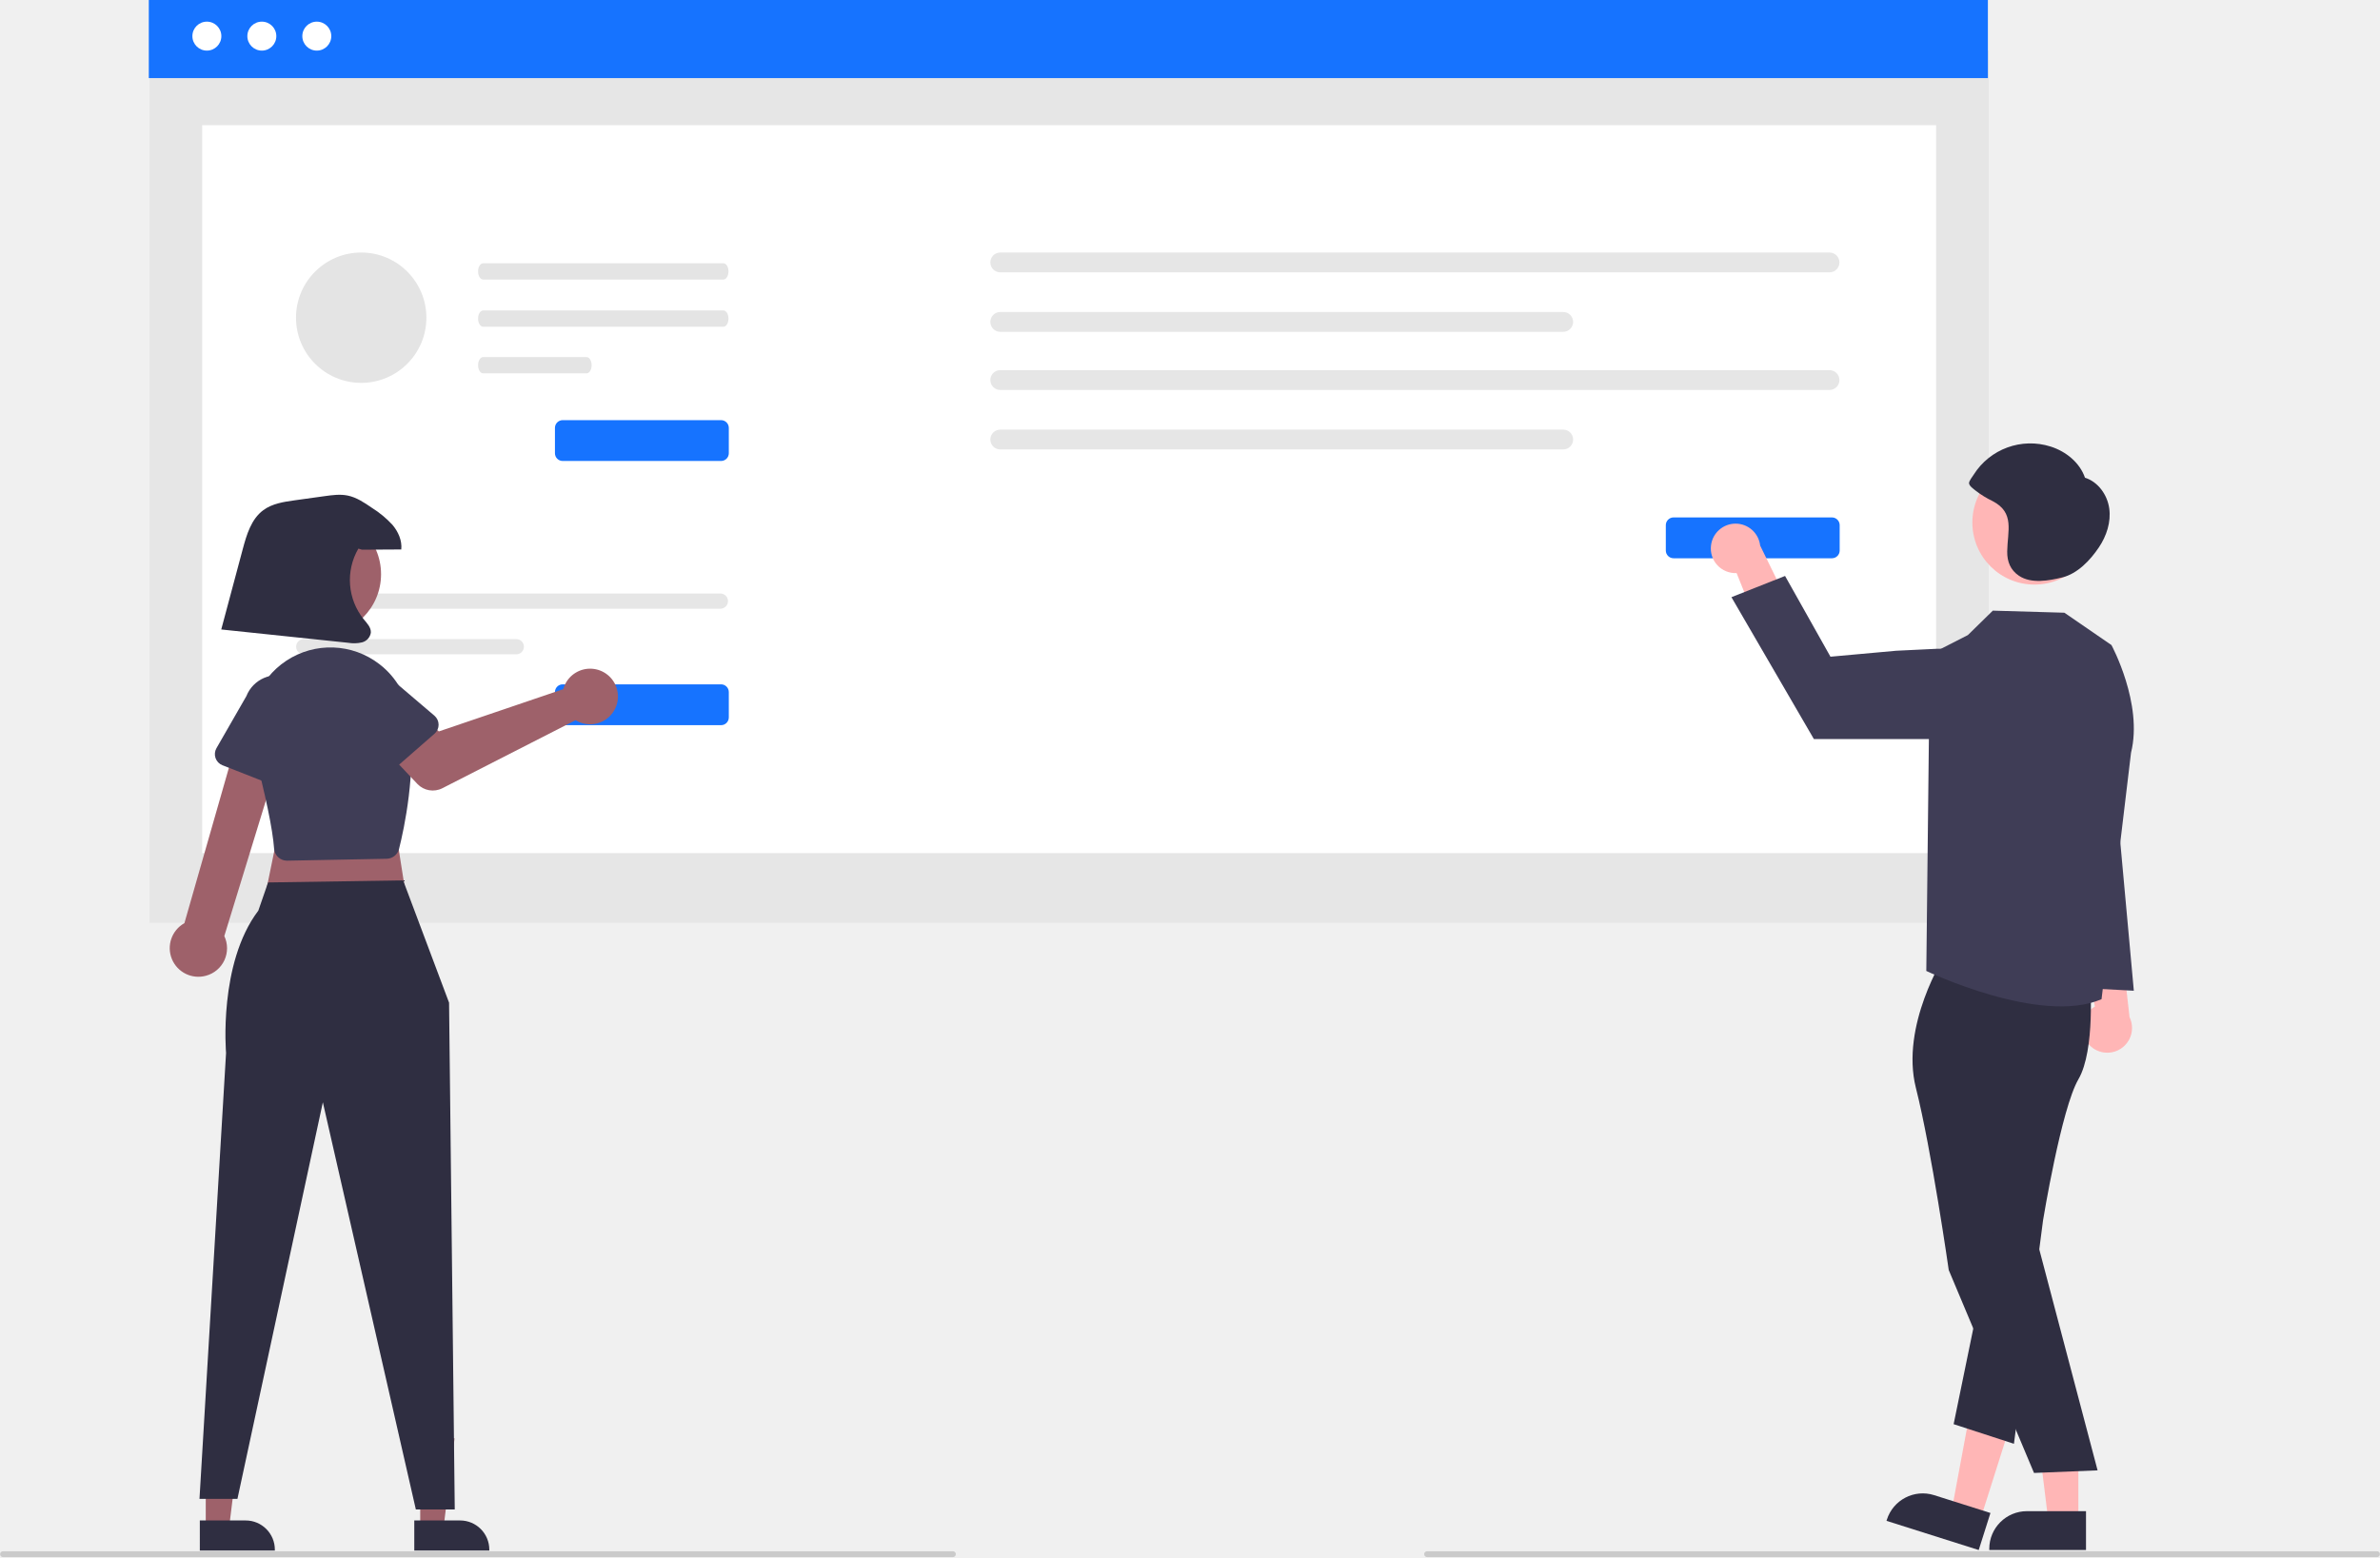
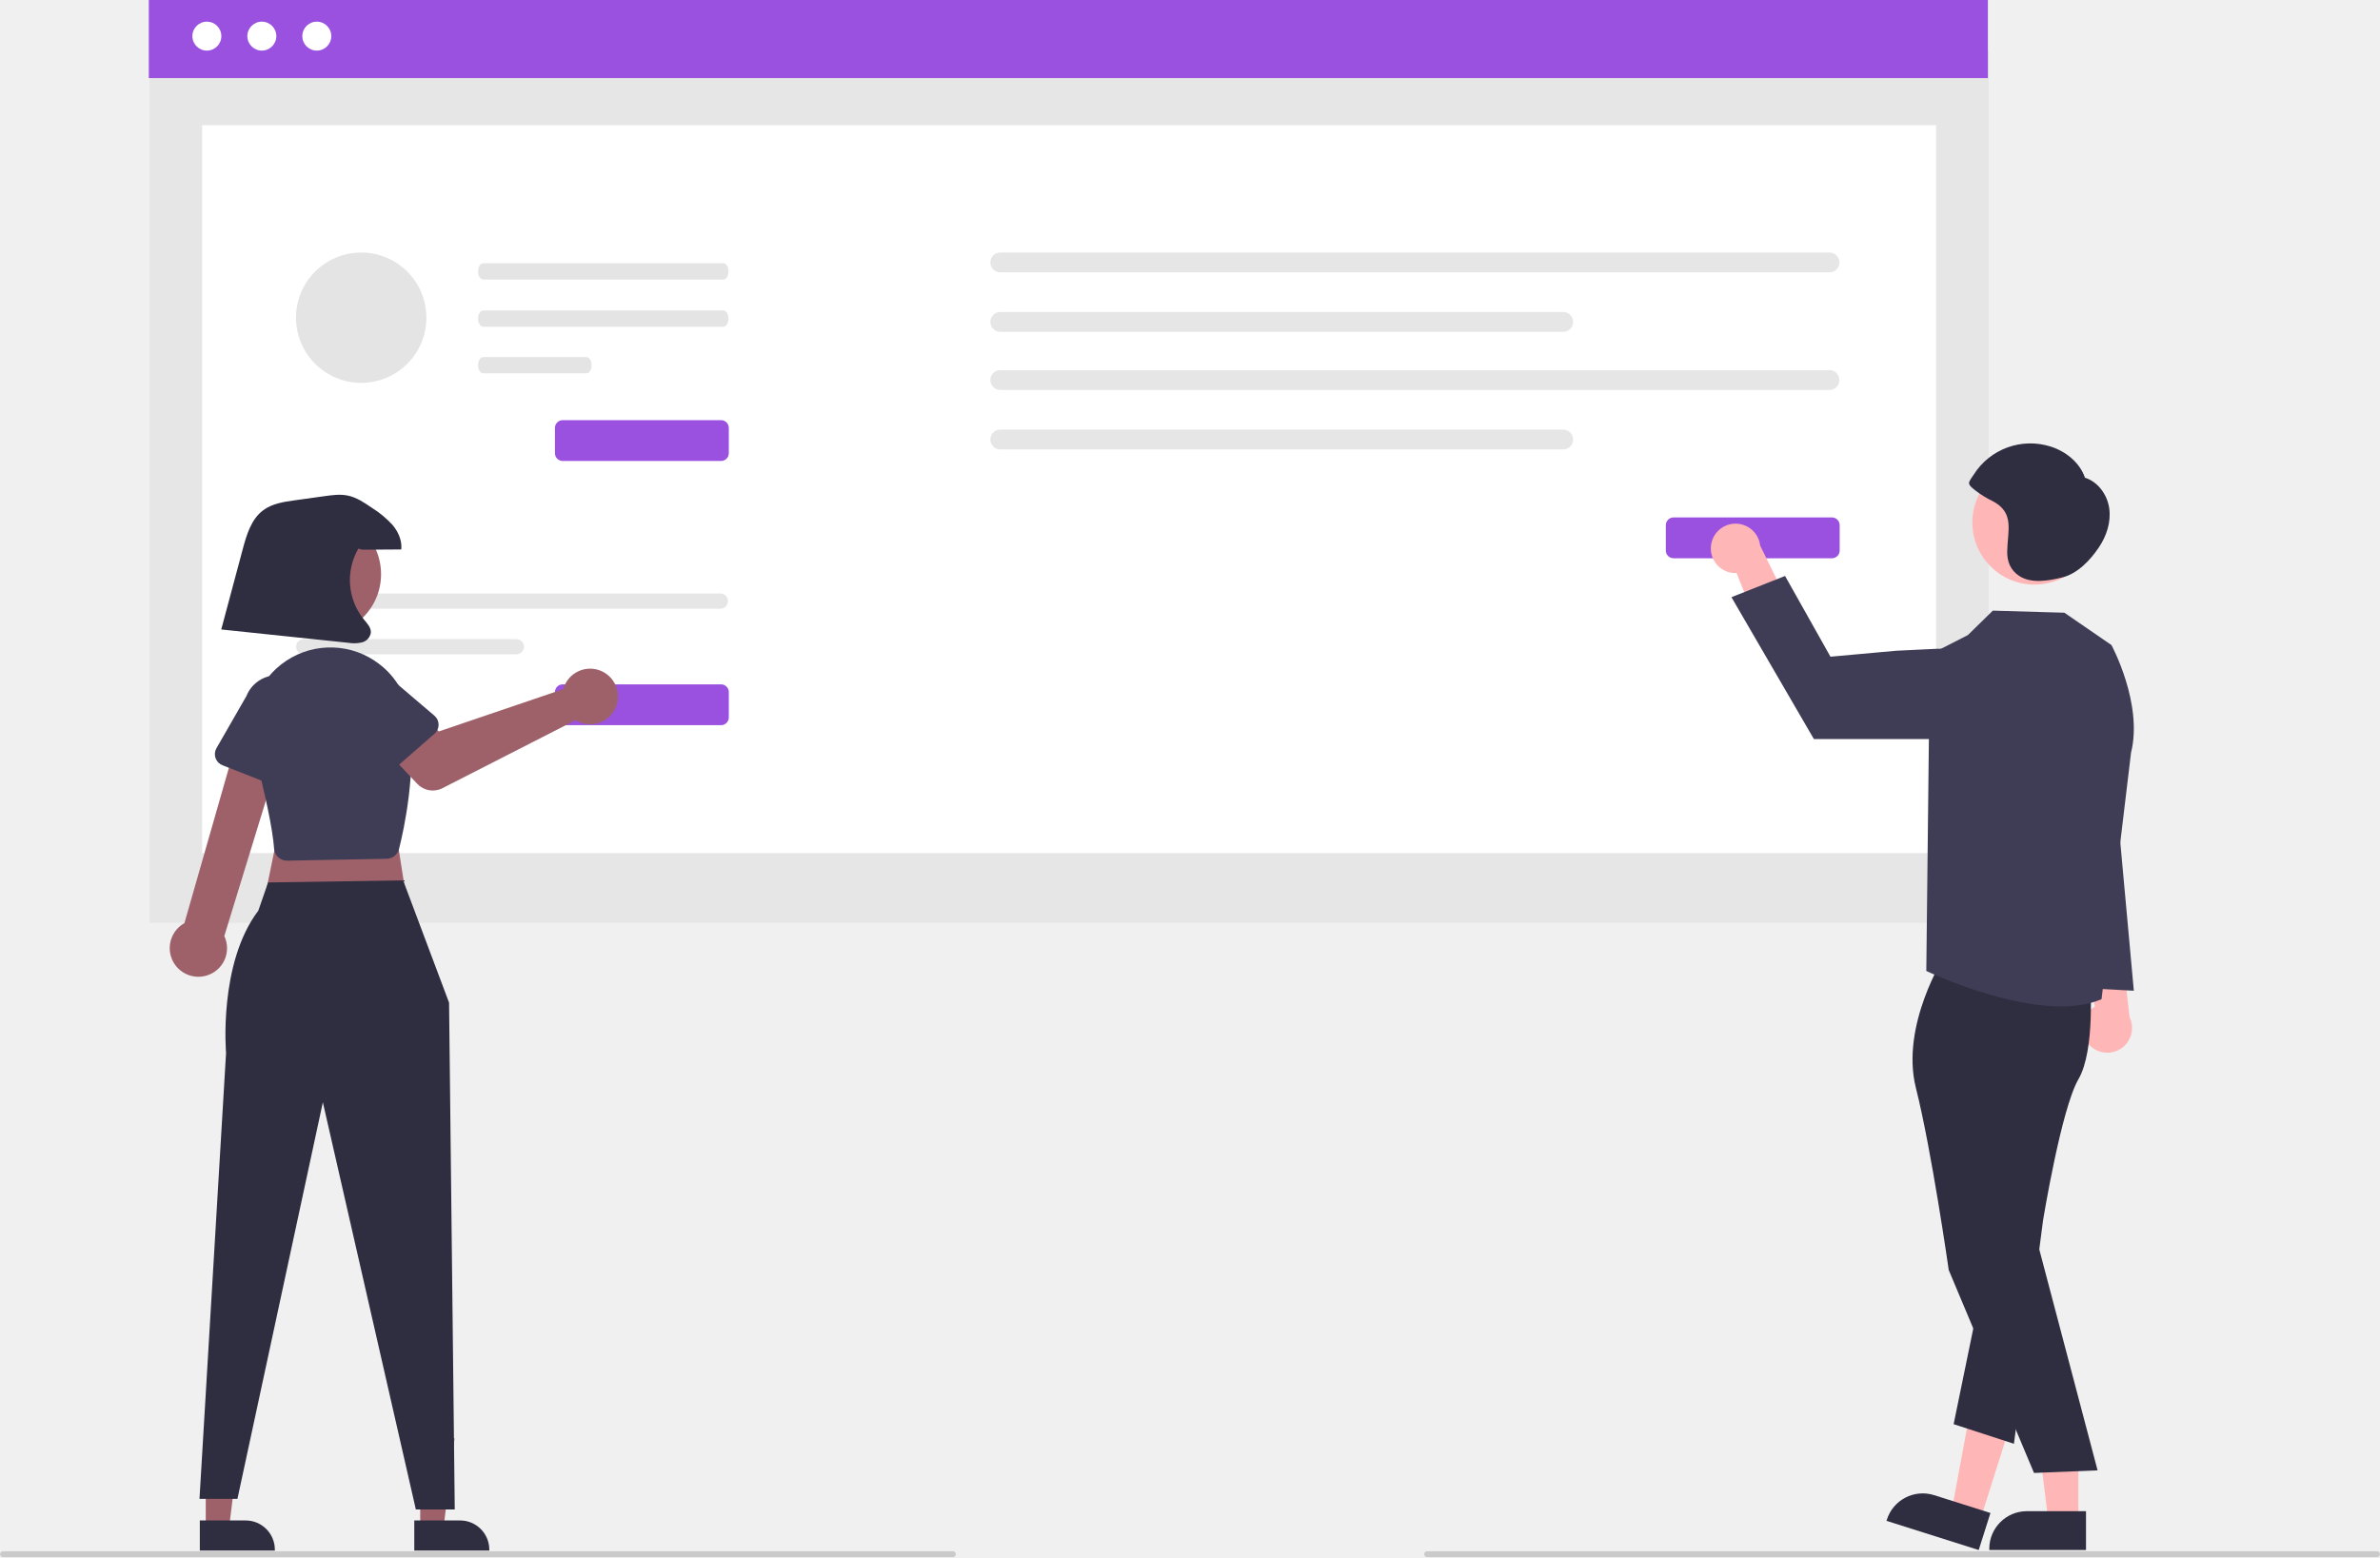
<svg xmlns="http://www.w3.org/2000/svg" id="ee38abc9-dc4f-4e1a-883a-6567bef3cfb6" data-name="Layer 1" width="972.675" height="636.537" viewBox="0 0 972.675 636.537">
  <path d="M967.084,558.393a10.056,10.056,0,0,1,2.728-15.176l-6.582-35.123,17.12,7.193,3.626,32.251a10.11,10.11,0,0,1-16.892,10.856Z" transform="translate(-113.6623 -131.7314)" fill="#ffb6b6" />
  <rect id="f38b076b-59d8-4a3a-9764-ba710fdc09c8" data-name="Rectangle 62" x="61.138" y="20.606" width="751.606" height="356.65" fill="#e6e6e6" />
  <rect id="a3e272cc-df3f-4d80-b321-62d216886f20" data-name="Rectangle 75" x="82.63" y="51.189" width="708.622" height="297.564" fill="#fff" />
-   <rect id="e835d13b-e721-4725-9202-bbf482b4bd3b" data-name="Rectangle 80" x="60.817" width="751.606" height="31.93" fill="#1673ff" />
+   <rect id="e835d13b-e721-4725-9202-bbf482b4bd3b" data-name="Rectangle 80" x="60.817" width="751.606" height="31.93" fill="#9b51e0" />
  <circle id="be4979c6-1dab-43b6-a6ee-71cd46d62419" data-name="Ellipse 90" cx="84.545" cy="14.769" r="5.918" fill="#fff" />
  <circle id="b0ea5047-583b-4910-b1a7-8a4b76ab40b8" data-name="Ellipse 91" cx="107.009" cy="14.769" r="5.918" fill="#fff" />
  <circle id="f37d9a3e-ad35-4554-bb71-f31101cbe222" data-name="Ellipse 92" cx="129.473" cy="14.769" r="5.918" fill="#fff" />
  <path id="bb164f67-fbc5-46a9-bc53-51bf316e72eb" data-name="Path 142" d="M237.734,374.365a3.106,3.106,0,0,0,0,6.211h170.406a3.106,3.106,0,0,0,0-6.211Z" transform="translate(-113.6623 -131.7314)" fill="#e6e6e6" />
  <path id="a443cdab-5007-48b4-8b70-6d9701024bb2" data-name="Path 143" d="M237.734,393a3.106,3.106,0,0,0,0,6.211h86.996a3.106,3.106,0,0,0,0-6.211Z" transform="translate(-113.6623 -131.7314)" fill="#e6e6e6" />
-   <path id="f7d6bd93-8cee-4d05-900c-0964279c7a84" data-name="Path 154" d="M408.355,428.181H343.623a3.166,3.166,0,0,1-3.162-3.162V414.648a3.166,3.166,0,0,1,3.162-3.162h64.731a3.166,3.166,0,0,1,3.162,3.162V425.019A3.166,3.166,0,0,1,408.355,428.181Z" transform="translate(-113.6623 -131.7314)" fill="#1673ff" />
-   <path id="b9375ed9-a91c-4567-8040-b14da9424350" data-name="Path 154" d="M408.355,320.181H343.623a3.166,3.166,0,0,1-3.162-3.162V306.648a3.166,3.166,0,0,1,3.162-3.162h64.731a3.166,3.166,0,0,1,3.162,3.162V317.019A3.166,3.166,0,0,1,408.355,320.181Z" transform="translate(-113.6623 -131.7314)" fill="#1673ff" />
+   <path id="f7d6bd93-8cee-4d05-900c-0964279c7a84" data-name="Path 154" d="M408.355,428.181H343.623a3.166,3.166,0,0,1-3.162-3.162V414.648a3.166,3.166,0,0,1,3.162-3.162h64.731a3.166,3.166,0,0,1,3.162,3.162V425.019A3.166,3.166,0,0,1,408.355,428.181Z" transform="translate(-113.6623 -131.7314)" fill="#9b51e0" />
+   <path id="b9375ed9-a91c-4567-8040-b14da9424350" data-name="Path 154" d="M408.355,320.181H343.623a3.166,3.166,0,0,1-3.162-3.162V306.648a3.166,3.166,0,0,1,3.162-3.162h64.731a3.166,3.166,0,0,1,3.162,3.162V317.019A3.166,3.166,0,0,1,408.355,320.181Z" transform="translate(-113.6623 -131.7314)" fill="#9b51e0" />
  <path id="e51c2c64-3ae5-421d-97d2-6993e1b4a0e1" data-name="Path 142" d="M522.45,234.962a4.052,4.052,0,0,0,0,8.104H861.361a4.052,4.052,0,0,0,0-8.104Z" transform="translate(-113.6623 -131.7314)" fill="#e6e6e6" />
  <path id="bb6ebd78-ef21-4bf3-8138-c36b4f5ae8d3" data-name="Path 143" d="M522.45,259.277a4.052,4.052,0,0,0,0,8.104H752.524a4.052,4.052,0,0,0,0-8.104Z" transform="translate(-113.6623 -131.7314)" fill="#e6e6e6" />
  <path id="b0279cb1-e051-4fdd-8ff4-a6bdaa244cb4" data-name="Path 142" d="M522.45,283.042a4.052,4.052,0,0,0,0,8.104H861.361a4.052,4.052,0,0,0,0-8.104Z" transform="translate(-113.6623 -131.7314)" fill="#e6e6e6" />
  <path id="b8fe22d0-d29e-4fd2-8057-acce26acd380" data-name="Path 143" d="M522.45,307.358a4.052,4.052,0,0,0,0,8.104H752.524a4.052,4.052,0,0,0,0-8.104Z" transform="translate(-113.6623 -131.7314)" fill="#e6e6e6" />
-   <path id="e1b0698e-7706-4223-aefd-57a6dfde5692" data-name="Path 154" d="M862.355,359.948H797.623a3.166,3.166,0,0,1-3.162-3.162V346.414a3.166,3.166,0,0,1,3.162-3.162h64.731a3.166,3.166,0,0,1,3.162,3.162v10.371A3.166,3.166,0,0,1,862.355,359.948Z" transform="translate(-113.6623 -131.7314)" fill="#1673ff" />
+   <path id="e1b0698e-7706-4223-aefd-57a6dfde5692" data-name="Path 154" d="M862.355,359.948H797.623a3.166,3.166,0,0,1-3.162-3.162V346.414a3.166,3.166,0,0,1,3.162-3.162h64.731a3.166,3.166,0,0,1,3.162,3.162v10.371A3.166,3.166,0,0,1,862.355,359.948Z" transform="translate(-113.6623 -131.7314)" fill="#9b51e0" />
  <path id="f8f2501b-24d6-4bc5-9452-5f6747352c8d" data-name="Path 155" d="M311.127,239.351c-1.15.004-2.081,1.497-2.078,3.336.002,1.834.931,3.319,2.078,3.323h98.18c1.15-.004,2.081-1.497,2.078-3.336-.002-1.834-.931-3.319-2.078-3.323Z" transform="translate(-113.6623 -131.7314)" fill="#e4e4e4" />
  <path id="bf240ba4-7ac6-4616-9791-82be96e2dade" data-name="Path 156" d="M311.127,258.643c-1.15.004-2.081,1.497-2.078,3.336.002,1.834.931,3.319,2.078,3.323h98.18c1.15-.004,2.081-1.497,2.078-3.336-.002-1.834-.931-3.319-2.078-3.323Z" transform="translate(-113.6623 -131.7314)" fill="#e4e4e4" />
  <path id="a4452d36-433f-4f97-99ed-f04c2decb731" data-name="Path 157" d="M311.127,277.702c-1.15.004-2.081,1.497-2.078,3.336.002,1.834.931,3.319,2.078,3.323h42.247c1.15-.004,2.081-1.497,2.078-3.336-.002-1.834-.931-3.319-2.078-3.323Z" transform="translate(-113.6623 -131.7314)" fill="#e4e4e4" />
  <circle cx="147.615" cy="129.872" r="26.642" fill="#e4e4e4" />
  <path d="M812.935,354.671a10.056,10.056,0,0,0,10.453,11.335l13.316,33.161,10.577-15.263-14.266-29.151a10.11,10.11,0,0,0-20.079-.082Z" transform="translate(-113.6623 -131.7314)" fill="#ffb6b6" />
  <polygon points="849.397 621.765 837.138 621.765 831.305 574.477 849.4 574.478 849.397 621.765" fill="#ffb6b6" />
  <path d="M966.186,765.381l-39.531-.001v-.5A15.387,15.387,0,0,1,942.042,749.493h.001l24.144.001Z" transform="translate(-113.6623 -131.7314)" fill="#2f2e41" />
  <polygon points="809.279 621.376 797.591 617.675 806.302 570.832 823.552 576.294 809.279 621.376" fill="#ffb6b6" />
  <path d="M922.336,765.381l-37.687-11.932.151-.477A15.387,15.387,0,0,1,904.112,742.947l.001 0,23.018,7.288Z" transform="translate(-113.6623 -131.7314)" fill="#2f2e41" />
  <path d="M908.421,522.381s-18.19,28.562-11.762,54.054,13.428,74.492,13.428,74.492l34.852,82.943,25.98-1.06-25.8-97.793,1.02-65.386s17.932-31.249,14.44-40.977S908.421,522.381,908.421,522.381Z" transform="translate(-113.6623 -131.7314)" fill="#2f2e41" />
  <path d="M967.849,532.593s2.238,28.335-4.762,40.335-14.458,57.673-14.458,57.673l-11.898,91.346-24.644-8.02L933.101,611.585l16.517-80.504Z" transform="translate(-113.6623 -131.7314)" fill="#2f2e41" />
  <path d="M976.586,395.427l-19.228-13.216-29.26-.85-10.19,9.99-15.55,7.941-1.44,129.364s46.565,22.319,71.617,11.546l12.051-100.774C989.586,419.427,976.586,395.427,976.586,395.427Z" transform="translate(-113.6623 -131.7314)" fill="#3f3d56" />
  <path d="M906.264,433.861H854.976l-33.696-58.002,21.911-8.679,18.556,33.008,26.857-2.431,16.769-.811a18.468,18.468,0,0,1,19.222,20.697h0A18.49,18.49,0,0,1,906.264,433.861Z" transform="translate(-113.6623 -131.7314)" fill="#3f3d56" />
  <circle cx="831.452" cy="213.606" r="25.37" fill="#ffb6b6" />
  <path d="M975.683,339.566c-.779-5.57-4.551-10.858-9.916-12.546-2.131-6.189-7.776-10.745-14.012-12.731a27.372,27.372,0,0,0-31.467,11.477c-.477.75-1.945,2.594-1.904,3.49.052,1.137,1.792,2.312,2.666,3.029a39.086,39.086,0,0,0,6.97,4.302c9.123,4.73,6.086,12.162,5.962,20.585-.06,4.093,1.306,7.588,4.797,9.926,5.037,3.374,12.246,2.032,17.727.678,6.219-1.537,11.389-7,14.936-12.268C974.583,350.842,976.462,345.135,975.683,339.566Z" transform="translate(-113.6623 -131.7314)" fill="#2f2e41" />
  <polygon points="862.197 296.725 872.069 405.008 840.352 403.307 862.197 296.725" fill="#3f3d56" />
  <path d="M1085.147,768.269H696.853a1.191,1.191,0,0,1,0-2.381h388.294a1.191,1.191,0,0,1,0,2.381Z" transform="translate(-113.6623 -131.7314)" fill="#cacaca" />
  <polygon points="84.089 624.666 93.598 624.666 98.122 587.987 84.087 587.987 84.089 624.666" fill="#9e616a" />
  <path d="M195.326,753.293,214.053,753.292h.001a11.935,11.935,0,0,1,11.935,11.934v.388l-30.662.001Z" transform="translate(-113.6623 -131.7314)" fill="#2f2e41" />
  <polygon points="171.738 624.666 181.247 624.666 185.771 587.987 171.736 587.987 171.738 624.666" fill="#9e616a" />
  <path d="M282.974,753.293l18.727-.001h.001a11.935,11.935,0,0,1,11.935,11.934v.388l-30.662.001Z" transform="translate(-113.6623 -131.7314)" fill="#2f2e41" />
  <polygon points="160.256 329.996 166.461 369.554 107.512 370.33 115.268 332.323 160.256 329.996" fill="#9e616a" />
  <path d="M278.413,491.627l18.775,49.993,2.327,207.179H283.614l-38.007-166.457-34.904,162.112H195.19l10.859-182.279s-3.202-36.585,13.186-58.174l3.989-11.525Z" transform="translate(-113.6623 -131.7314)" fill="#2f2e41" />
  <path d="M197.878,530.599a11.637,11.637,0,0,0,7.456-16.211l25.078-81.761-18.446-3.656-22.936,80.142a11.7,11.7,0,0,0,8.848,21.486Z" transform="translate(-113.6623 -131.7314)" fill="#9e616a" />
  <path d="M230.953,483.575a5.285,5.285,0,0,1-1.025-.101h0a5.301,5.301,0,0,1-4.246-4.803c-.583-7.984-3.472-21.88-8.587-41.305a32.691,32.691,0,0,1,51.621-34.137,32.269,32.269,0,0,1,12.45,22.068c2.542,22.388-2.251,44.865-4.429,53.49a5.312,5.312,0,0,1-5.035,4.002L231.066,483.574C231.028,483.575,230.991,483.575,230.953,483.575Z" transform="translate(-113.6623 -131.7314)" fill="#3f3d56" />
  <path d="M344.481,411.757a11.402,11.402,0,0,0-.6,1.692l-50.864,17.284-9.828-8.586-14.897,13.139,15.922,16.891a8.666,8.666,0,0,0,10.248,1.773l54.428-27.802a11.371,11.371,0,1,0-4.409-14.392Z" transform="translate(-113.6623 -131.7314)" fill="#9e616a" />
  <path d="M291.244,431.678l-18.542,16.195a4.875,4.875,0,0,1-7.308-1.037l-13.263-20.653a13.537,13.537,0,0,1,20.444-17.751l18.624,15.864a4.875,4.875,0,0,1,.045,7.381Z" transform="translate(-113.6623 -131.7314)" fill="#3f3d56" />
  <path d="M227.482,453.561l-22.914-9.002a4.875,4.875,0,0,1-2.445-6.965l12.226-21.283a13.537,13.537,0,0,1,25.171,9.974l-5.506,23.837a4.875,4.875,0,0,1-6.531,3.438Z" transform="translate(-113.6623 -131.7314)" fill="#3f3d56" />
  <circle cx="130.806" cy="234.729" r="24.925" fill="#9e616a" />
  <path d="M503.147,768.269H114.853a1.191,1.191,0,0,1,0-2.381H503.147a1.191,1.191,0,0,1,0,2.381Z" transform="translate(-113.6623 -131.7314)" fill="#cacaca" />
  <path d="M261.614,356.441q8.021-.045,16.043-.09c.38-3.645-1.242-7.271-3.605-10.071a41.058,41.058,0,0,0-8.446-6.982c-3.067-2.105-6.245-4.258-9.892-4.994-3.057-.617-6.216-.189-9.304.241q-6.143.854-12.285,1.708c-4.495.625-9.198,1.332-12.849,4.028-4.938,3.646-6.826,10.034-8.413,15.962l-8.782,32.816,51.871,5.441a14.261,14.261,0,0,0,5.653-.164,4.859,4.859,0,0,0,3.615-3.952c.149-2.115-1.529-3.847-2.892-5.472a25.562,25.562,0,0,1-2.205-28.906Z" transform="translate(-113.6623 -131.7314)" fill="#2f2e41" />
</svg>
